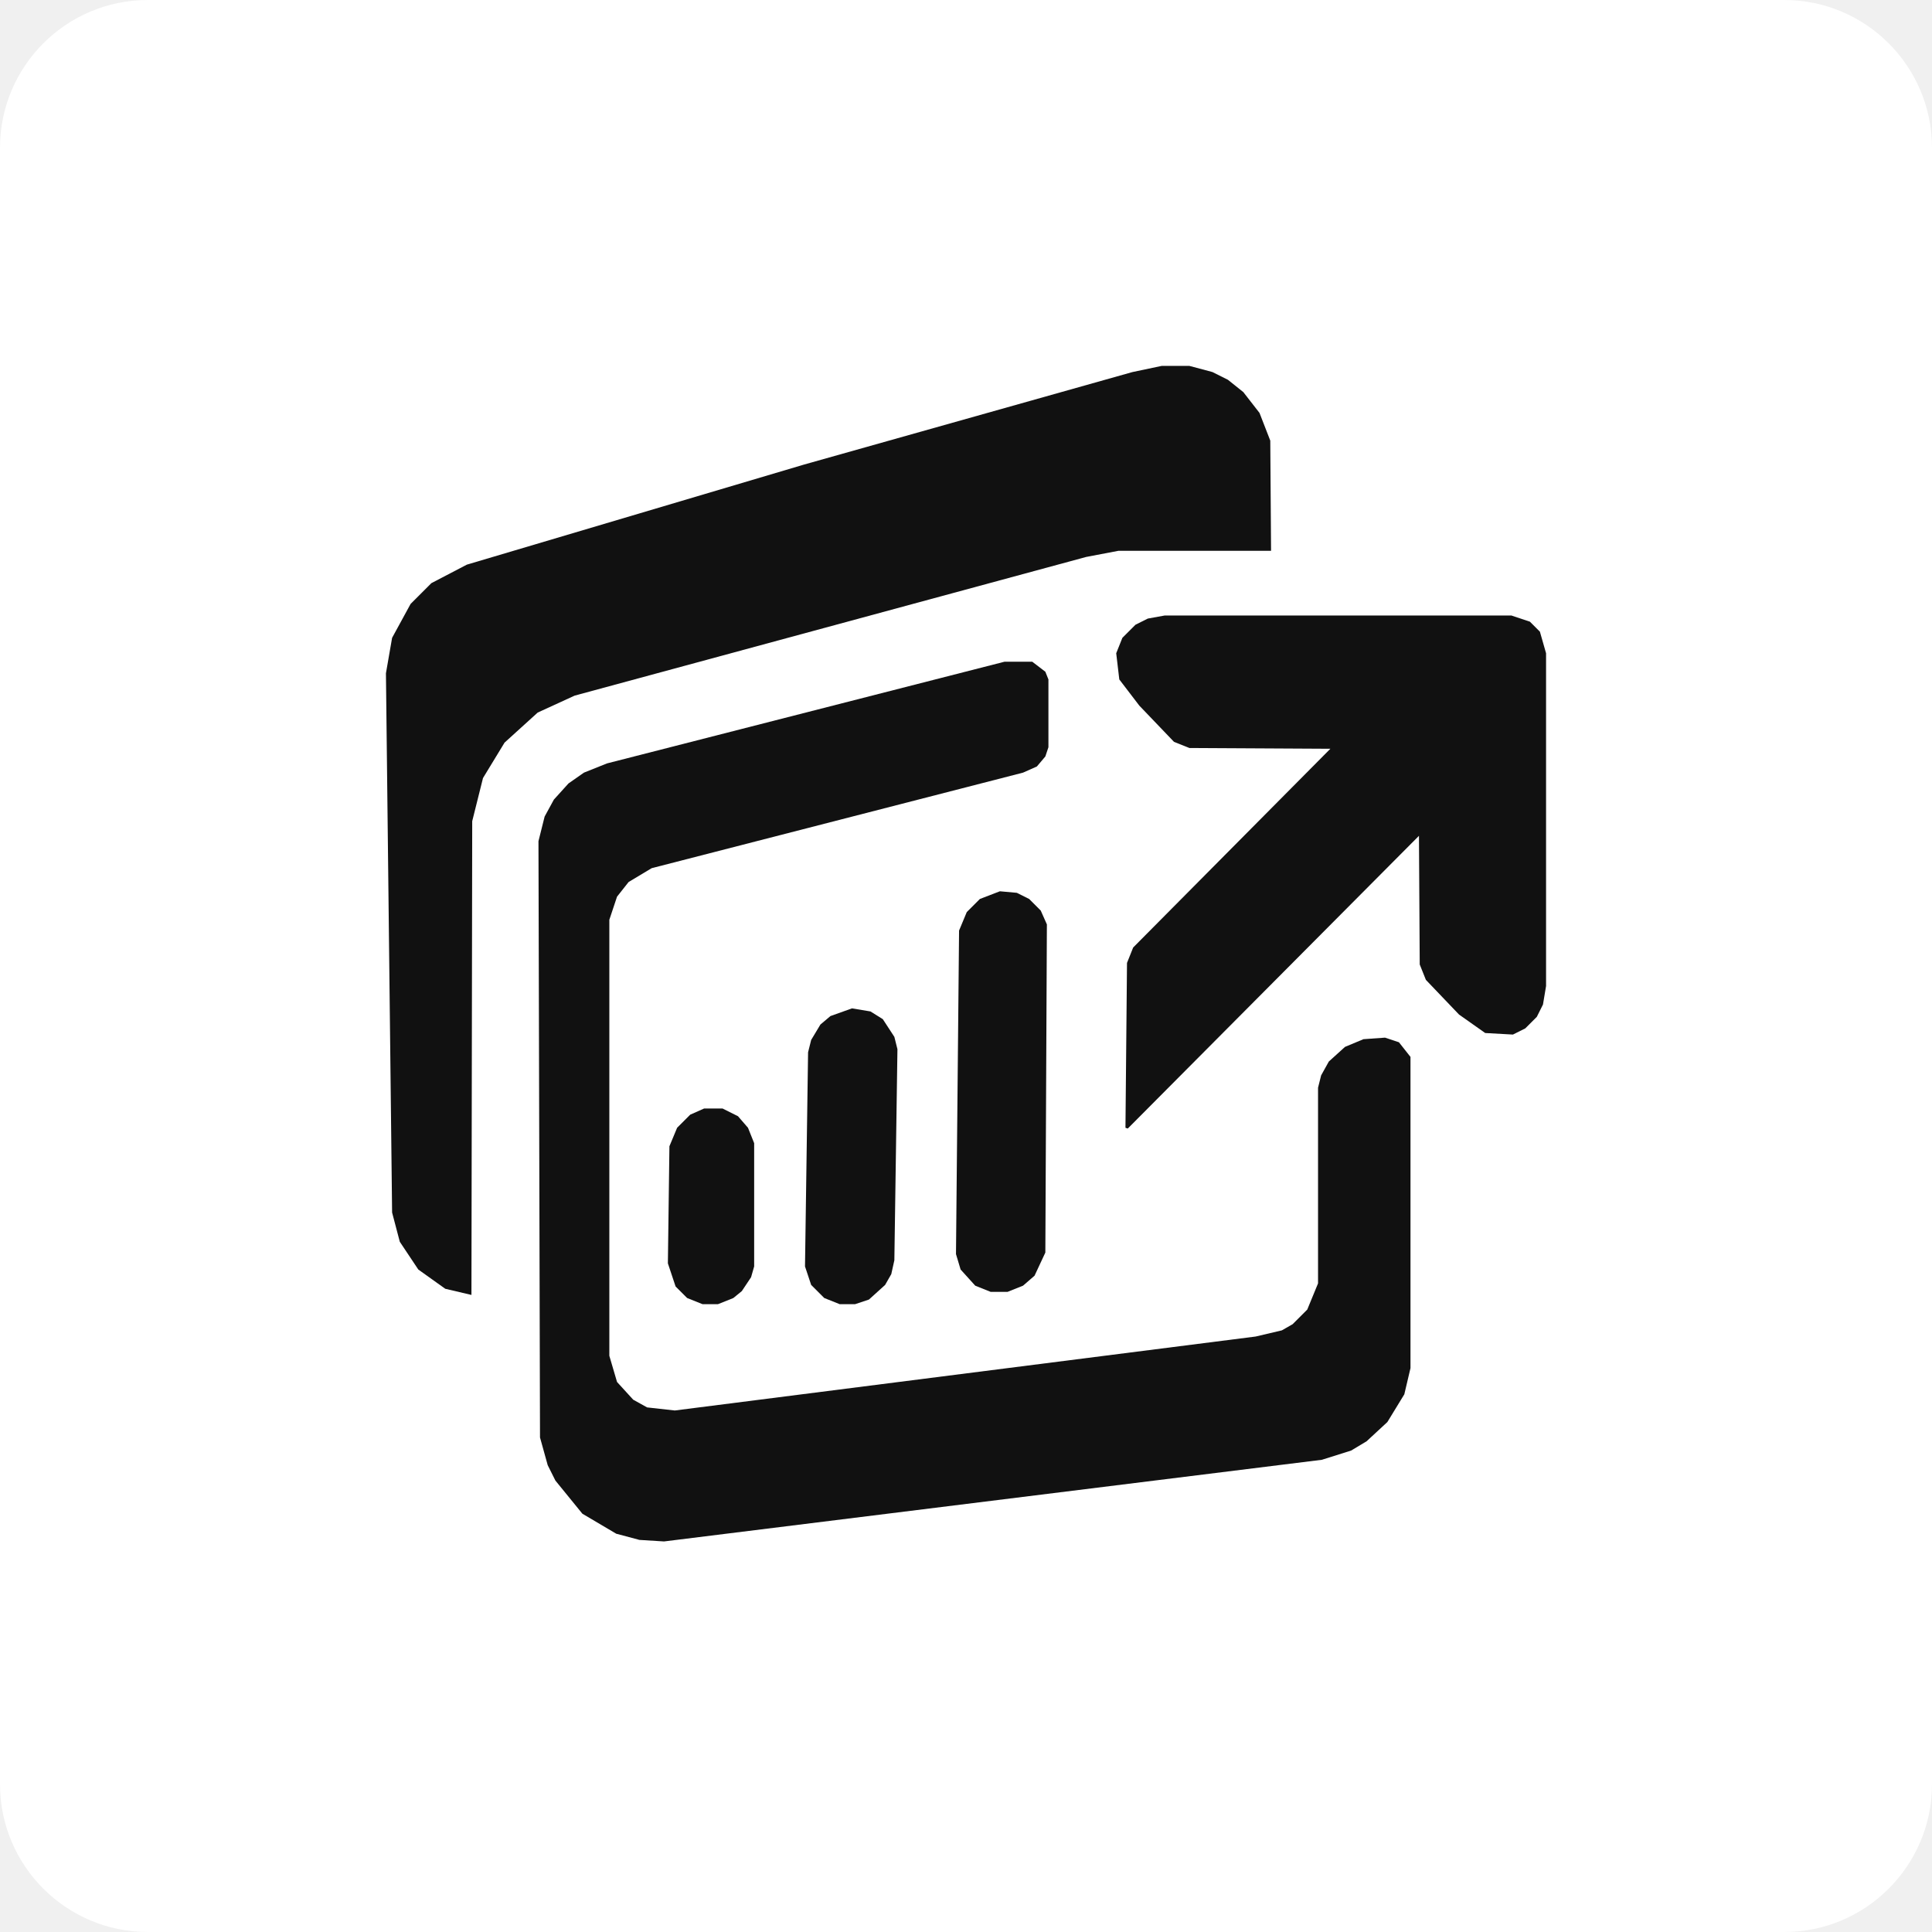
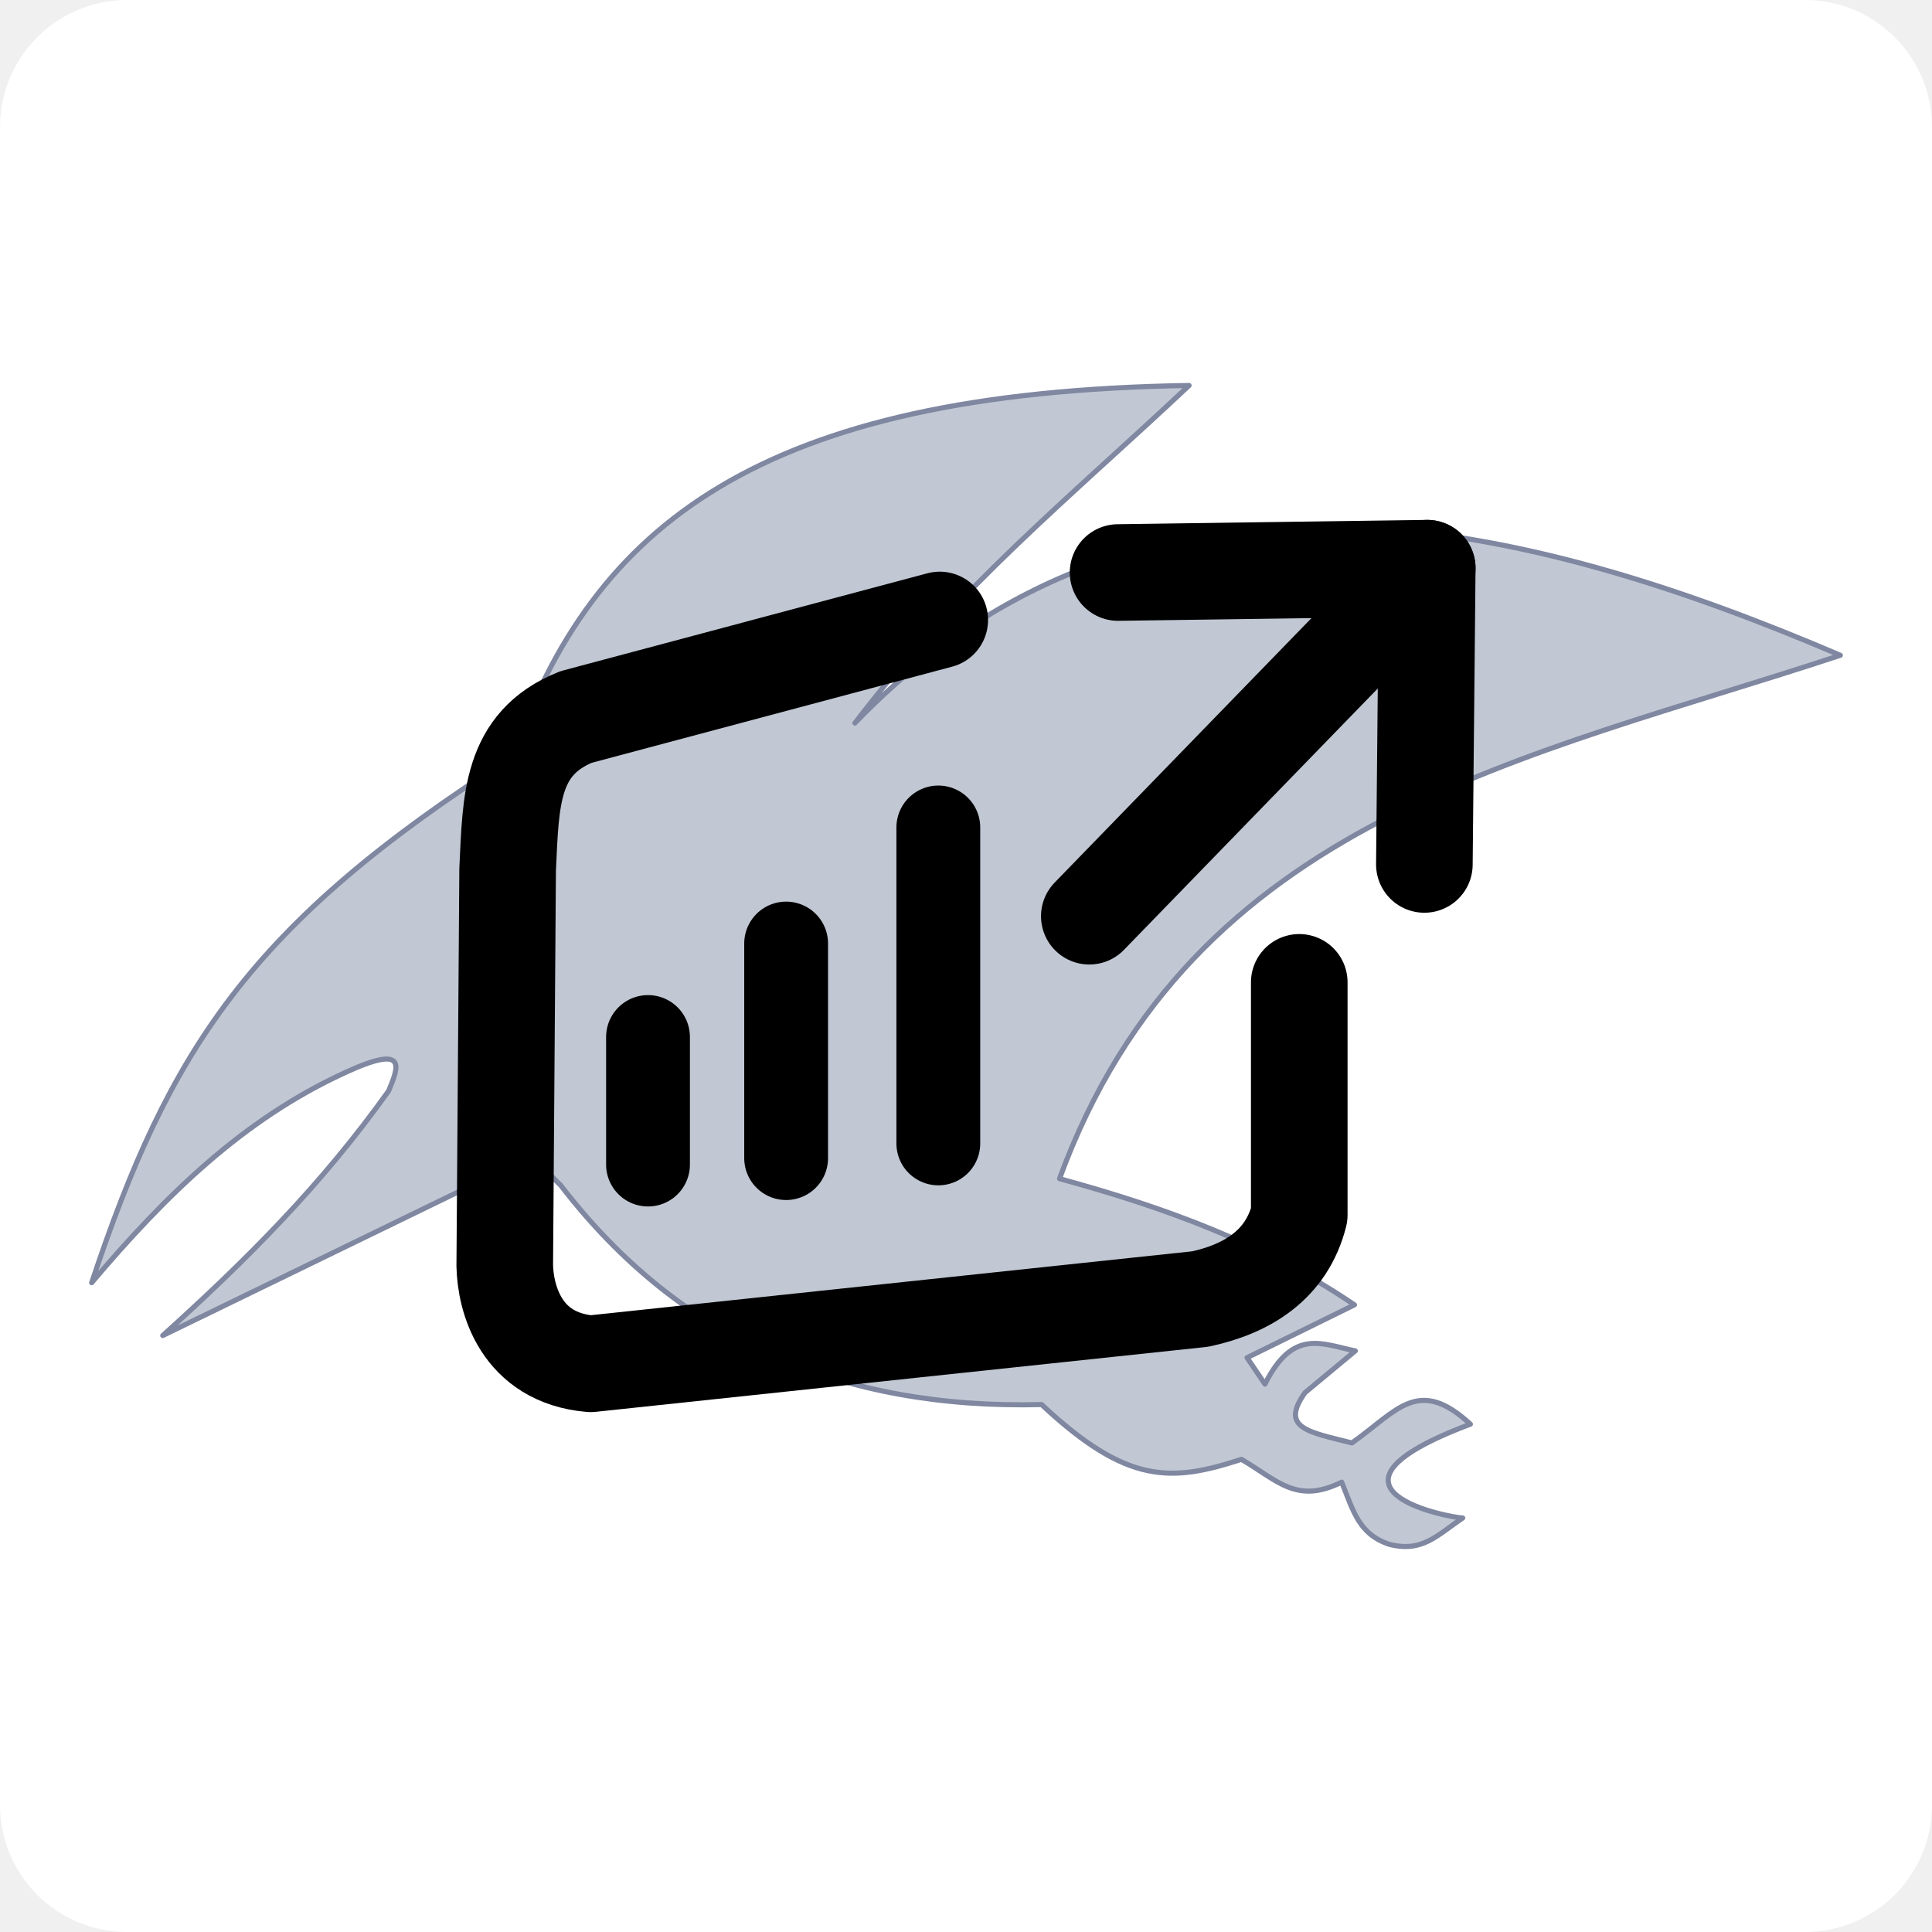
- <svg xmlns="http://www.w3.org/2000/svg" viewBox="0 0 1254 1254" role="img" aria-label="UptimeKit logo">
-   <rect width="1254" height="1254" rx="96" fill="#ffffff" />
-   <g fill="#111111" fill-rule="evenodd">
-     <path d="M 306.00,840.50 L 289.00,836.50 L 271.50,824.00 L 259.50,806.00 L 254.50,787.00 L 250.50,437.00 L 254.50,414.00 L 266.50,392.00 L 280.00,378.50 L 303.00,366.50 L 522.00,301.50 L 735.00,241.50 L 754.00,237.50 L 772.00,237.50 L 787.00,241.50 L 797.00,246.50 L 807.00,254.50 L 817.50,268.00 L 824.50,286.00 L 825.00,357.50 L 726.00,357.50 L 705.00,361.50 L 373.00,451.50 L 349.00,462.50 L 327.50,482.00 L 313.50,505.00 L 306.50,533.00 L 306.00,840.50 Z" />
-     <path d="M 732.00,732.50 L 730.50,732.00 L 731.50,625.00 L 735.50,615.00 L 863.50,486.00 L 772.00,485.50 L 762.00,481.50 L 739.50,458.00 L 726.50,441.00 L 724.50,424.00 L 728.50,414.00 L 737.00,405.50 L 745.00,401.50 L 756.00,399.50 L 981.00,399.50 L 993.00,403.50 L 999.50,410.00 L 1003.50,424.00 L 1003.50,640.00 L 1001.50,652.00 L 997.50,660.00 L 990.00,667.50 L 982.00,671.50 L 964.00,670.50 L 947.00,658.50 L 925.50,636.00 L 921.50,626.00 L 921.00,542.50 L 732.00,732.50 Z" />
-     <path d="M 431.00,1000.50 L 415.00,999.50 L 400.00,995.50 L 378.00,982.50 L 360.50,961.00 L 355.50,951.00 L 350.50,933.00 L 349.50,546.00 L 353.50,530.00 L 359.50,519.00 L 369.00,508.50 L 379.00,501.50 L 394.00,495.50 L 652.00,429.50 L 670.00,429.50 L 678.50,436.00 L 680.50,441.00 L 680.50,485.00 L 678.50,491.00 L 673.00,497.50 L 664.00,501.50 L 423.00,563.50 L 408.00,572.50 L 400.50,582.00 L 395.50,597.00 L 395.50,880.00 L 400.50,897.00 L 411.00,908.50 L 420.00,913.50 L 438.00,915.50 L 815.00,867.50 L 832.00,863.50 L 839.00,859.50 L 848.50,850.00 L 855.50,833.00 L 855.50,706.00 L 857.50,698.00 L 862.50,689.00 L 873.00,679.50 L 885.00,674.50 L 899.00,673.50 L 908.00,676.50 L 915.50,686.00 L 915.50,888.00 L 911.50,905.00 L 900.50,923.00 L 887.00,935.50 L 877.00,941.50 L 858.00,947.50 L 431.00,1000.50 Z" />
-     <path d="M 654.00,838.50 L 643.00,838.50 L 633.00,834.50 L 623.50,824.00 L 620.50,814.00 L 622.50,604.00 L 627.50,592.00 L 636.00,583.50 L 649.00,578.50 L 660.00,579.50 L 668.00,583.50 L 675.50,591.00 L 679.50,600.00 L 678.50,813.00 L 671.50,828.00 L 664.00,834.50 L 654.00,838.50 Z" />
-     <path d="M 555.00,846.50 L 545.00,846.50 L 535.00,842.50 L 526.50,834.00 L 522.50,822.00 L 524.50,683.00 L 526.50,675.00 L 532.50,665.00 L 539.00,659.50 L 553.00,654.50 L 565.00,656.50 L 573.00,661.50 L 580.50,673.00 L 582.50,681.00 L 580.50,818.00 L 578.50,827.00 L 574.50,834.00 L 564.00,843.50 L 555.00,846.50 Z" />
-     <path d="M 466.00,846.50 L 456.00,846.50 L 446.00,842.50 L 438.50,835.00 L 433.50,820.00 L 434.50,744.00 L 439.50,732.00 L 448.00,723.50 L 457.00,719.50 L 469.00,719.50 L 479.00,724.50 L 485.50,732.00 L 489.50,742.00 L 489.50,822.00 L 487.50,829.00 L 481.50,838.00 L 476.00,842.50 L 466.00,846.50 Z" />
+ <svg xmlns="http://www.w3.org/2000/svg" width="3800" height="3800" viewBox="0 0 1005.417 1005.417" version="1.1" id="svg1" xml:space="preserve">
+   <defs id="defs1" />
+   <path id="rect7" style="fill:#ffffff;fill-opacity:1;stroke:none;stroke-width:50.271;stroke-linecap:round;stroke-linejoin:round" d="M 66.146,0 H 939.271 a 66.146,66.146 45 0 1 66.146,66.146 V 939.271 a 66.146,66.146 135 0 1 -66.146,66.146 H 66.146 A 66.146,66.146 45 0 1 5.2407524e-7,939.271 L 7.4418684e-6,66.146 A 66.146,66.146 135 0 1 66.146,0 Z" />
+   <path style="fill:#c1c8d4;fill-opacity:1;stroke:#7f87a1;stroke-width:2.646;stroke-linecap:round;stroke-linejoin:round;stroke-dasharray:none;stroke-opacity:1;stroke-dashoffset:0" d="m 761.207,789.944 c -4.758,0.127 -87.312,-14.536 3.993,-48.798 -27.265,-25.224 -38.259,-6.724 -61.663,9.76 -22.562,-5.744 -37.675,-7.568 -24.399,-26.173 l 26.173,-21.737 c -17.008,-3.33 -32.29,-12.228 -47.023,17.301 l -9.316,-13.752 55.896,-27.504 C 657.753,647.113 606.218,628.356 551.376,613.385 620.223,425.217 795.244,394.793 957.729,341.005 799.29,273.274 597.093,218.348 444.908,376.272 498.66,305.737 557.956,257.826 618.806,200.6 395.498,204.102 308.576,273.096 266.574,393.795 129.298,481.186 87.965,547.027 47.688,667.538 c 38.551,-45.558 78.746,-84.899 131.494,-109.161 32.975,-15.305 28.465,-3.549 23.068,9.316 -34.922,49.01 -74.107,88.146 -117.558,127.318 L 267.24,606.287 c 13.308,-3.993 17.745,4.214 24.621,10.647 62.449,81.257 146.887,116.546 250.2,114.009 44.618,41.787 67.617,40.33 103.973,28.502 18.856,11.011 28.636,23.516 52.18,11.867 6.18,15.345 8.979,27.08 24.843,32.384 17.221,4.335 24.692,-4.688 38.151,-13.752 z" id="path7" />
+   <g id="layer1" transform="translate(-30.30728,-50.79348)">
+     <path style="fill:#e3bc65;stroke:#000000;stroke-width:43.62;stroke-linecap:round;stroke-dasharray:none;stroke-opacity:1" d="M 367.533,656.836 V 590.452" id="path1" />
+     <path style="fill:#e3bc65;stroke:#000000;stroke-width:43.62;stroke-linecap:round;stroke-dasharray:none;stroke-opacity:1" d="M 439.413,653.48 V 541.809" id="path2" />
+     <path style="fill:#e3bc65;stroke:#000000;stroke-width:43.62;stroke-linecap:round;stroke-dasharray:none;stroke-opacity:1" d="M 518.61,645.83 V 481.403" id="path3" />
+     <path style="fill:none;stroke:#000000;stroke-width:50.271;stroke-linecap:round;stroke-linejoin:round;stroke-dasharray:none;stroke-opacity:1" d="m 706.447,562.014 v 121.028 c -6.584,25.967 -26.927,38.44 -51.503,43.77 l -317.249,33.703 c -36.482,-3.118 -44.34,-34.112 -44.714,-51.075 l 1.497,-206.172 c 1.746,-35.547 1.247,-65.481 35.547,-79.326 l 189.334,-50.514" id="path4" />
+     <path style="fill:none;stroke:#000000;stroke-width:50.271;stroke-linecap:round;stroke-linejoin:round;stroke-dasharray:none;stroke-opacity:1" d="m 597.187,527.59 175.863,-181.102 -1.497,154.161" id="path5" />
+     <path style="fill:none;stroke:#000000;stroke-width:50.271;stroke-linecap:round;stroke-linejoin:round;stroke-dasharray:none;stroke-opacity:1" d="m 773.05,346.488 -160.896,2.245" id="path6" />
  </g>
</svg>
